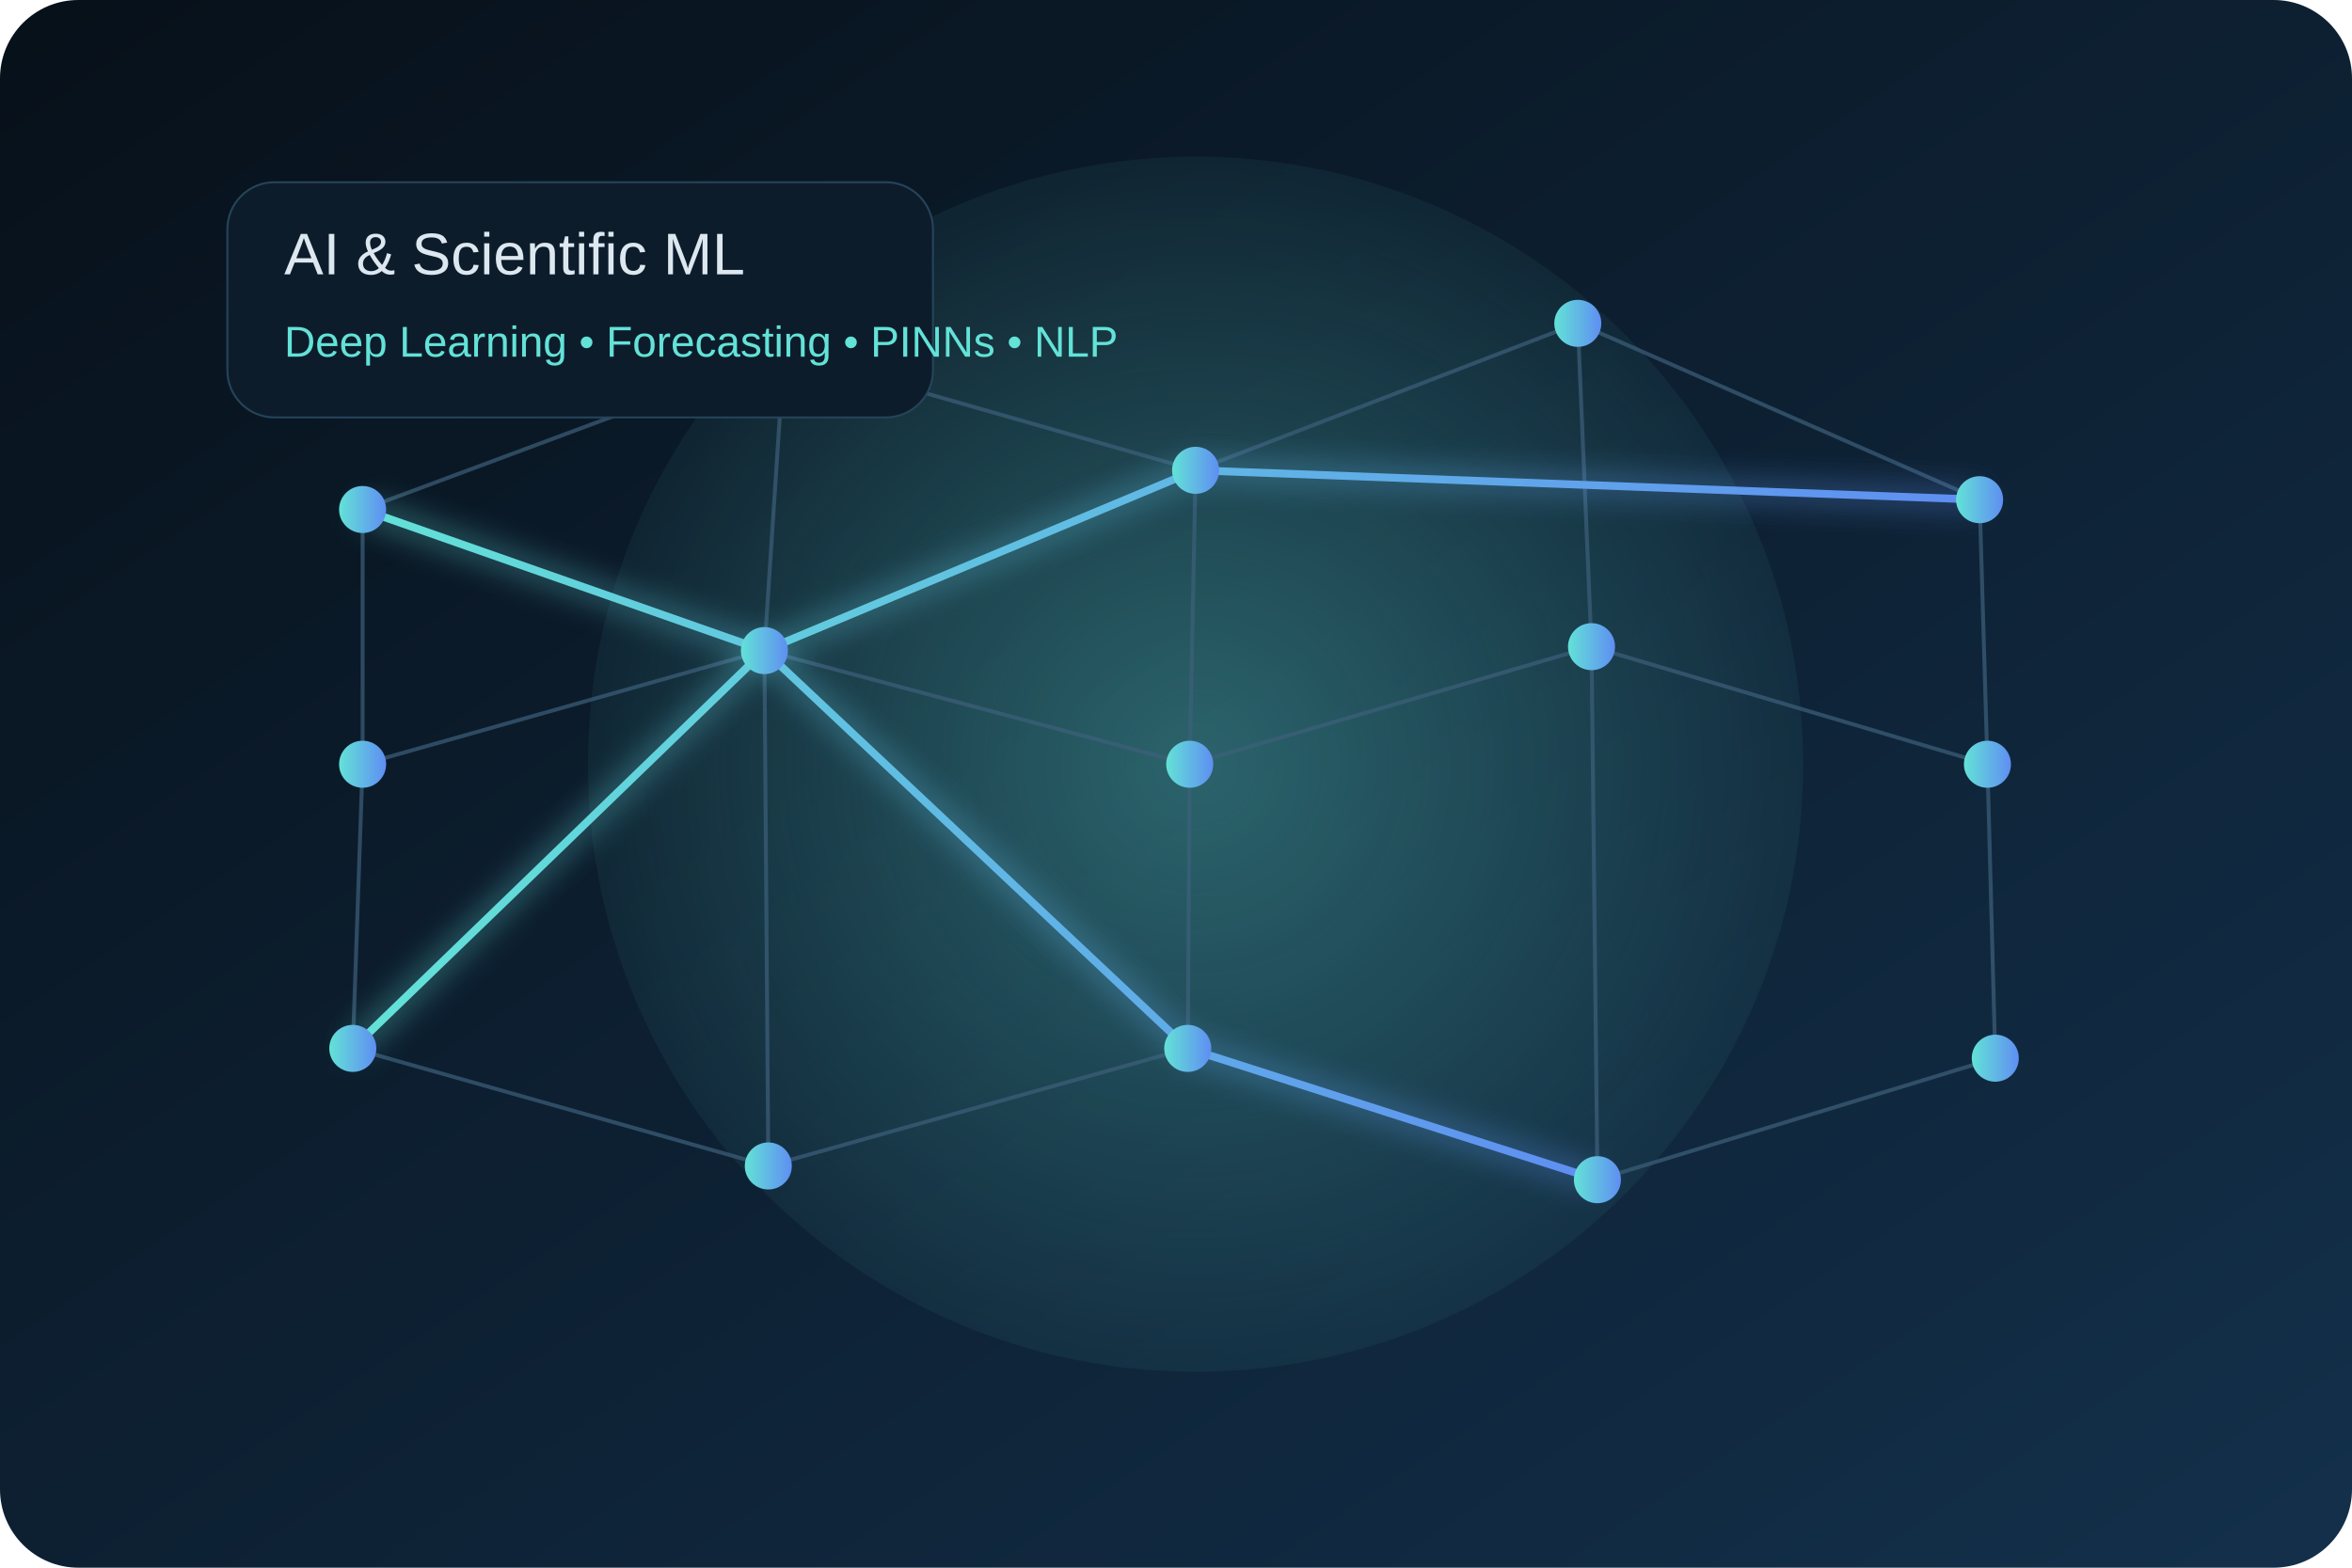
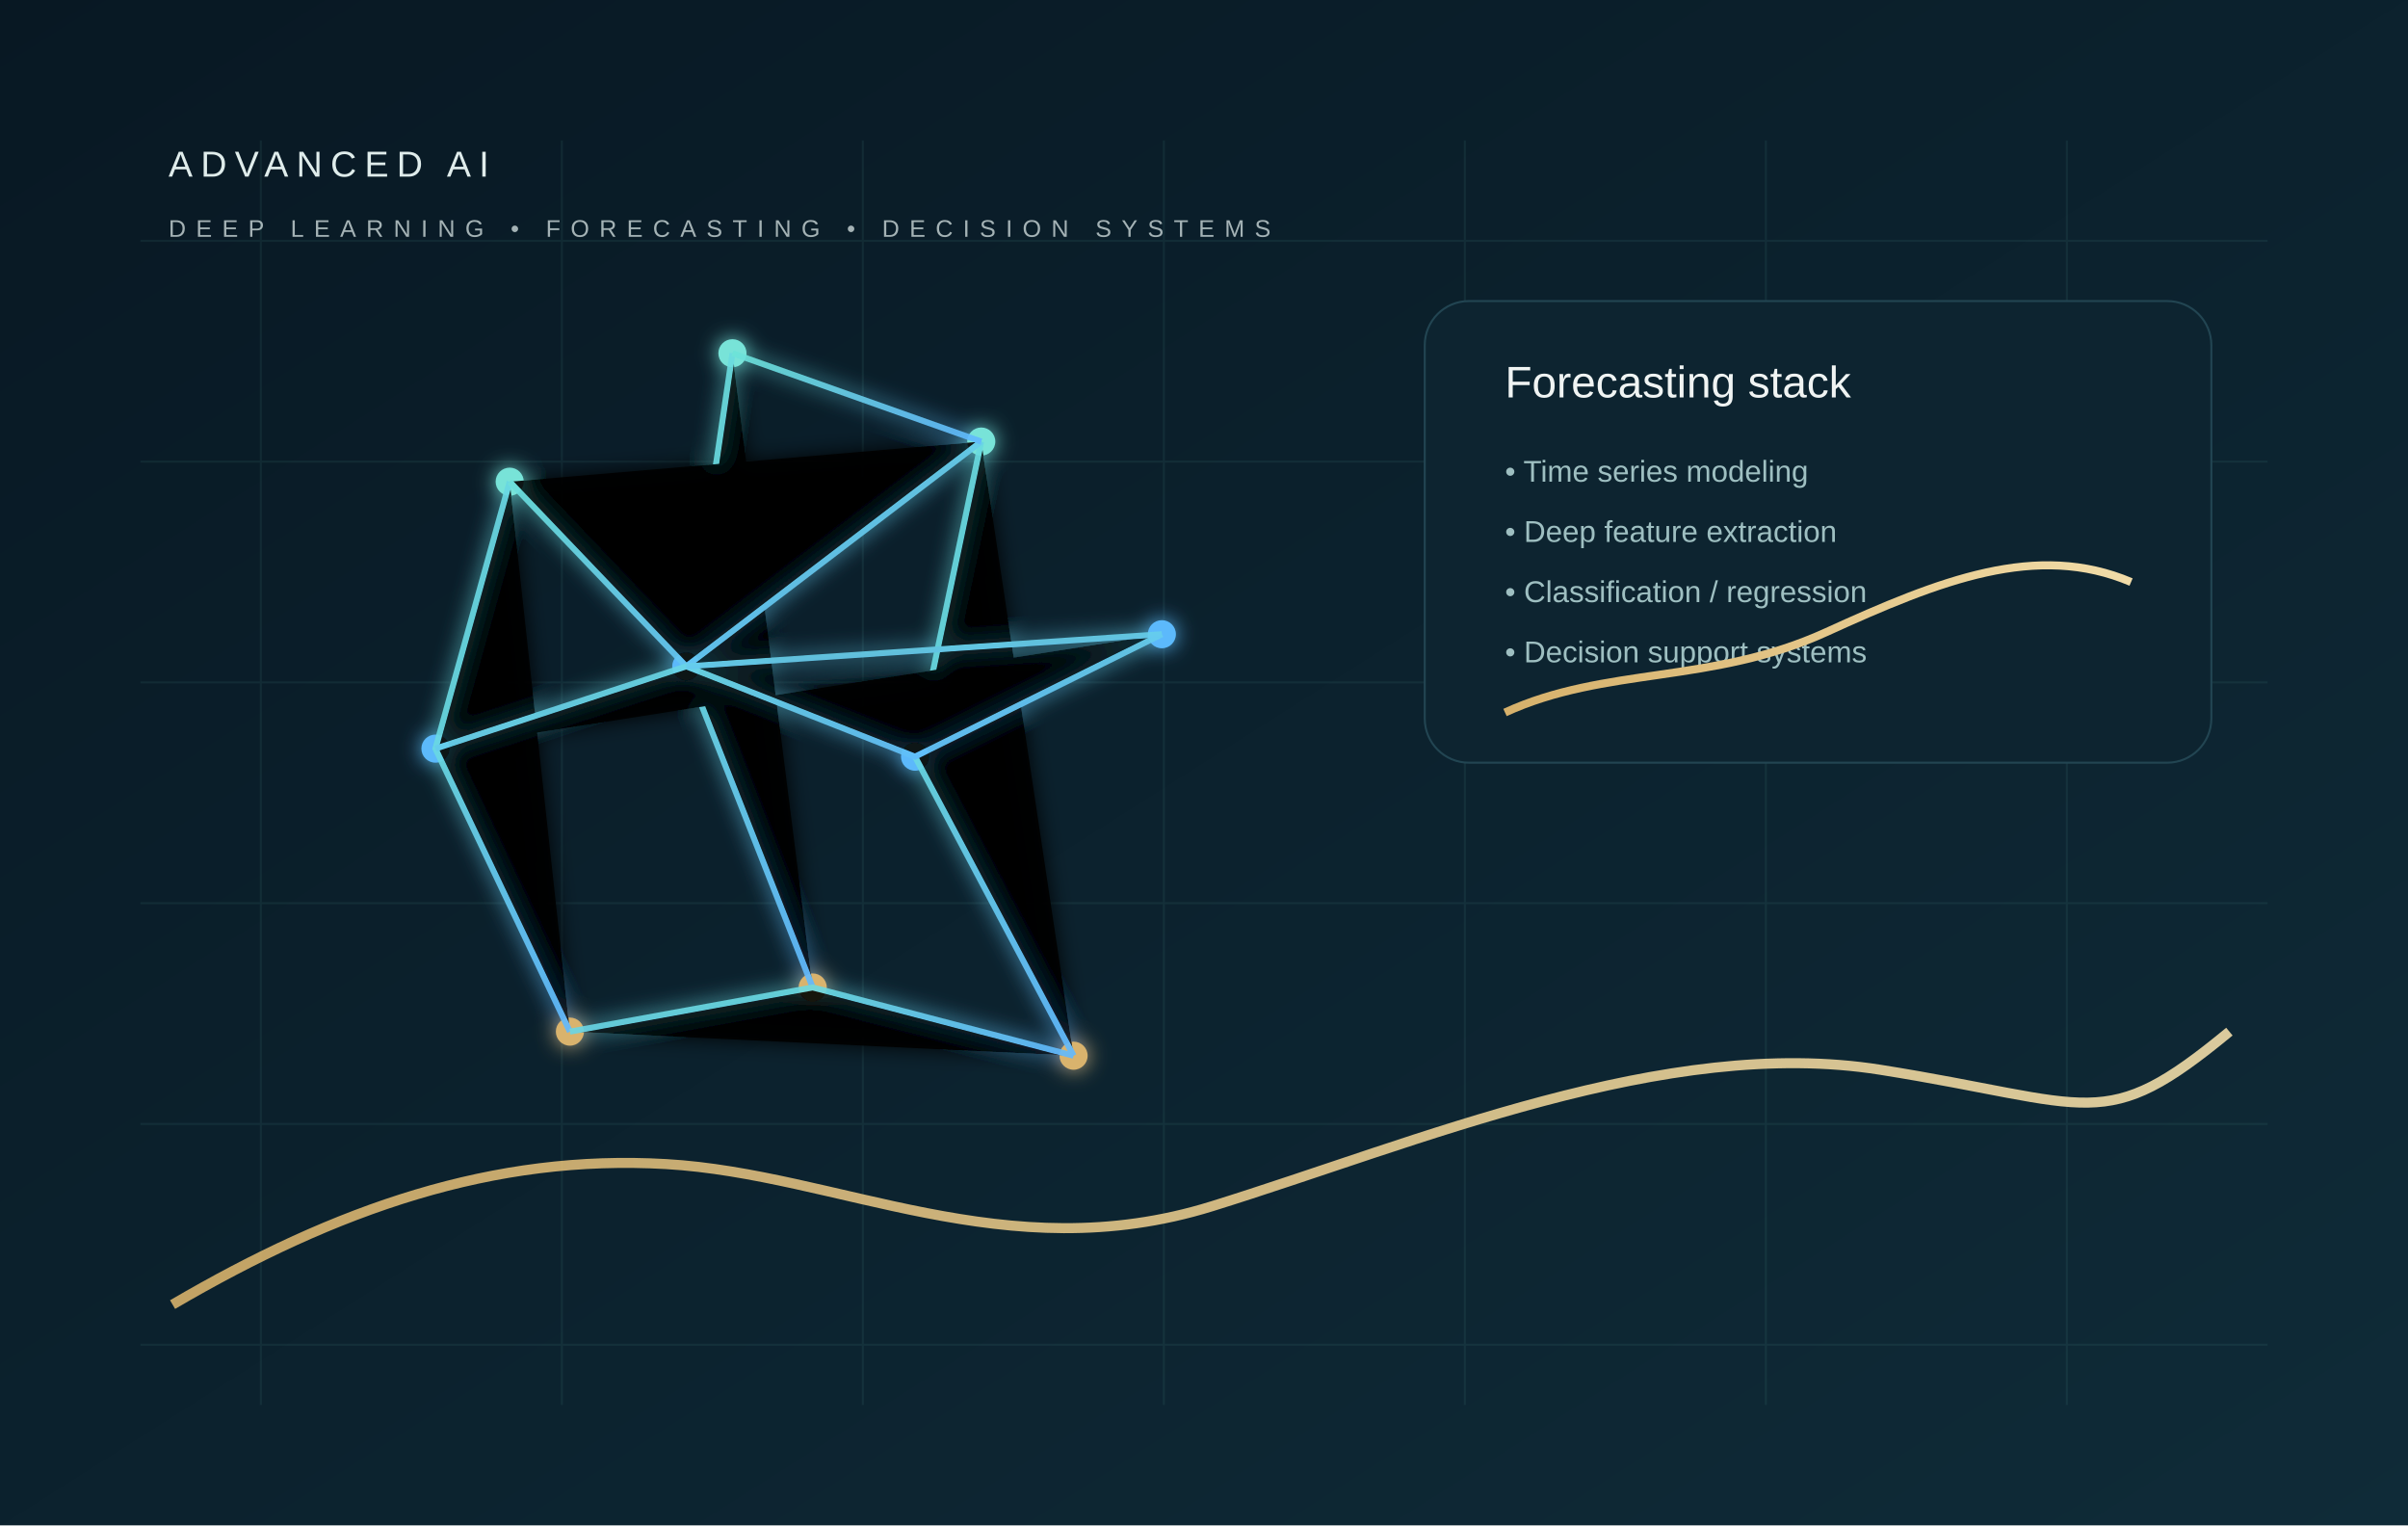
- <svg xmlns="http://www.w3.org/2000/svg" width="1200" height="800" viewBox="0 0 1200 800" fill="none">
+ <svg xmlns="http://www.w3.org/2000/svg" viewBox="0 0 1200 760" role="img" aria-labelledby="t d">
  <defs>
    <linearGradient id="bg" x1="0" y1="0" x2="1" y2="1">
-       <stop stop-color="#071019" />
-       <stop offset="1" stop-color="#13304b" />
+       <stop offset="0%" stop-color="#081823" />
+       <stop offset="100%" stop-color="#0f2b38" />
    </linearGradient>
-     <radialGradient id="pulse" cx="50%" cy="50%" r="60%">
-       <stop offset="0" stop-color="#63e2d7" stop-opacity=".35" />
-       <stop offset="1" stop-color="#63e2d7" stop-opacity="0" />
-     </radialGradient>
-     <linearGradient id="node" x1="0" x2="1">
-       <stop stop-color="#63e2d7" />
-       <stop offset="1" stop-color="#5f8ef2" />
+     <linearGradient id="g1" x1="0" y1="0" x2="1" y2="1">
+       <stop offset="0%" stop-color="#6ce3d8" />
+       <stop offset="100%" stop-color="#60b8ff" />
+     </linearGradient>
+     <linearGradient id="g2" x1="0" y1="0" x2="1" y2="0">
+       <stop offset="0%" stop-color="#d6b16b" />
+       <stop offset="100%" stop-color="#f1dca8" />
    </linearGradient>
    <filter id="glow">
-       <feGaussianBlur stdDeviation="8" result="b" />
+       <feGaussianBlur stdDeviation="5" result="b" />
      <feMerge>
        <feMergeNode in="b" />
        <feMergeNode in="SourceGraphic" />
      </feMerge>
    </filter>
  </defs>
-   <rect width="1200" height="800" rx="40" fill="url(#bg)" />
-   <circle cx="610" cy="390" r="310" fill="url(#pulse)" />
-   <g stroke="#3d5f7a" stroke-width="2" opacity=".7">
-     <path d="M185 260L400 180L610 240L805 165L1010 255" />
-     <path d="M185 390L390 332L607 390L812 330L1014 390" />
-     <path d="M180 535L392 595L606 535L815 602L1018 540" />
-     <path d="M400 180L390 332L392 595" />
-     <path d="M610 240L607 390L606 535" />
-     <path d="M805 165L812 330L815 602" />
-     <path d="M185 260L185 390L180 535" />
-     <path d="M1010 255L1014 390L1018 540" />
+   <rect width="1200" height="760" fill="url(#bg)" />
+   <g opacity="0.08" stroke="#6ecfc3">
+     <path d="M70 120H1130M70 230H1130M70 340H1130M70 450H1130M70 560H1130M70 670H1130" />
+     <path d="M130 70V700M280 70V700M430 70V700M580 70V700M730 70V700M880 70V700M1030 70V700" />
  </g>
-   <g stroke="url(#node)" stroke-width="4" filter="url(#glow)">
-     <path d="M185 260L390 332L606 535L815 602" />
-     <path d="M180 535L390 332L610 240L1010 255" />
-     <path d="M185 390L607 390L1014 390" />
+   <g font-family="Arial, sans-serif" fill="#dfeceb">
+     <text x="84" y="88" font-size="18" letter-spacing="4">ADVANCED AI</text>
+     <text x="84" y="118" font-size="12" letter-spacing="5" opacity="0.72">DEEP LEARNING • FORECASTING • DECISION SYSTEMS</text>
  </g>
-   <g fill="url(#node)">
-     <circle cx="185" cy="260" r="12" />
-     <circle cx="400" cy="180" r="12" />
-     <circle cx="610" cy="240" r="12" />
-     <circle cx="805" cy="165" r="12" />
-     <circle cx="1010" cy="255" r="12" />
-     <circle cx="185" cy="390" r="12" />
-     <circle cx="390" cy="332" r="12" />
-     <circle cx="607" cy="390" r="12" />
-     <circle cx="812" cy="330" r="12" />
-     <circle cx="1014" cy="390" r="12" />
-     <circle cx="180" cy="535" r="12" />
-     <circle cx="392" cy="595" r="12" />
-     <circle cx="606" cy="535" r="12" />
-     <circle cx="815" cy="602" r="12" />
-     <circle cx="1018" cy="540" r="12" />
+   <g filter="url(#glow)">
+     <circle cx="254" cy="240" r="7" fill="#78e3d8" />
+     <circle cx="365" cy="176" r="7" fill="#78e3d8" />
+     <circle cx="489" cy="220" r="7" fill="#78e3d8" />
+     <circle cx="217" cy="373" r="7" fill="#5bb9fb" />
+     <circle cx="342" cy="332" r="7" fill="#5bb9fb" />
+     <circle cx="456" cy="377" r="7" fill="#5bb9fb" />
+     <circle cx="579" cy="316" r="7" fill="#5bb9fb" />
+     <circle cx="284" cy="514" r="7" fill="#d9b36d" />
+     <circle cx="405" cy="492" r="7" fill="#d9b36d" />
+     <circle cx="535" cy="526" r="7" fill="#d9b36d" />
+     <g stroke="url(#g1)" stroke-width="3" opacity="0.9">
+       <path d="M254 240 L217 373 L284 514" />
+       <path d="M365 176 L342 332 L405 492" />
+       <path d="M489 220 L456 377 L535 526" />
+       <path d="M254 240 L342 332 L489 220" />
+       <path d="M217 373 L342 332 L456 377 L579 316" />
+       <path d="M284 514 L405 492 L535 526" />
+       <path d="M365 176 L489 220" />
+       <path d="M342 332 L579 316" />
+     </g>
  </g>
-   <rect x="116" y="93" width="360" height="120" rx="24" fill="#0d1c2b" stroke="#25445b" />
-   <text x="145" y="140" fill="#dce7ef" font-size="30" font-family="Arial, Helvetica, sans-serif">AI &amp; Scientific ML</text>
-   <text x="145" y="182" fill="#63e2d7" font-size="22" font-family="Arial, Helvetica, sans-serif">Deep Learning • Forecasting • PINNs • NLP</text>
+   <g>
+     <rect x="710" y="150" rx="22" ry="22" width="392" height="230" fill="#0d2430" stroke="#224552" />
+     <text x="750" y="198" fill="#f0f4f3" font-size="22" font-family="Arial, sans-serif">Forecasting stack</text>
+     <text x="750" y="240" fill="#9ebfc1" font-size="15" font-family="Arial, sans-serif">• Time series modeling</text>
+     <text x="750" y="270" fill="#9ebfc1" font-size="15" font-family="Arial, sans-serif">• Deep feature extraction</text>
+     <text x="750" y="300" fill="#9ebfc1" font-size="15" font-family="Arial, sans-serif">• Classification / regression</text>
+     <text x="750" y="330" fill="#9ebfc1" font-size="15" font-family="Arial, sans-serif">• Decision support systems</text>
+     <path d="M750 355 C800 332 853 341 910 315 S1015 270 1062 290" fill="none" stroke="url(#g2)" stroke-width="4" />
+   </g>
+   <g opacity="0.9">
+     <path d="M86 650 C168 602 246 575 332 580 S501 633 604 601 S830 516 937 533 S1048 566 1111 514" fill="none" stroke="url(#g2)" stroke-width="5" />
+   </g>
</svg>
